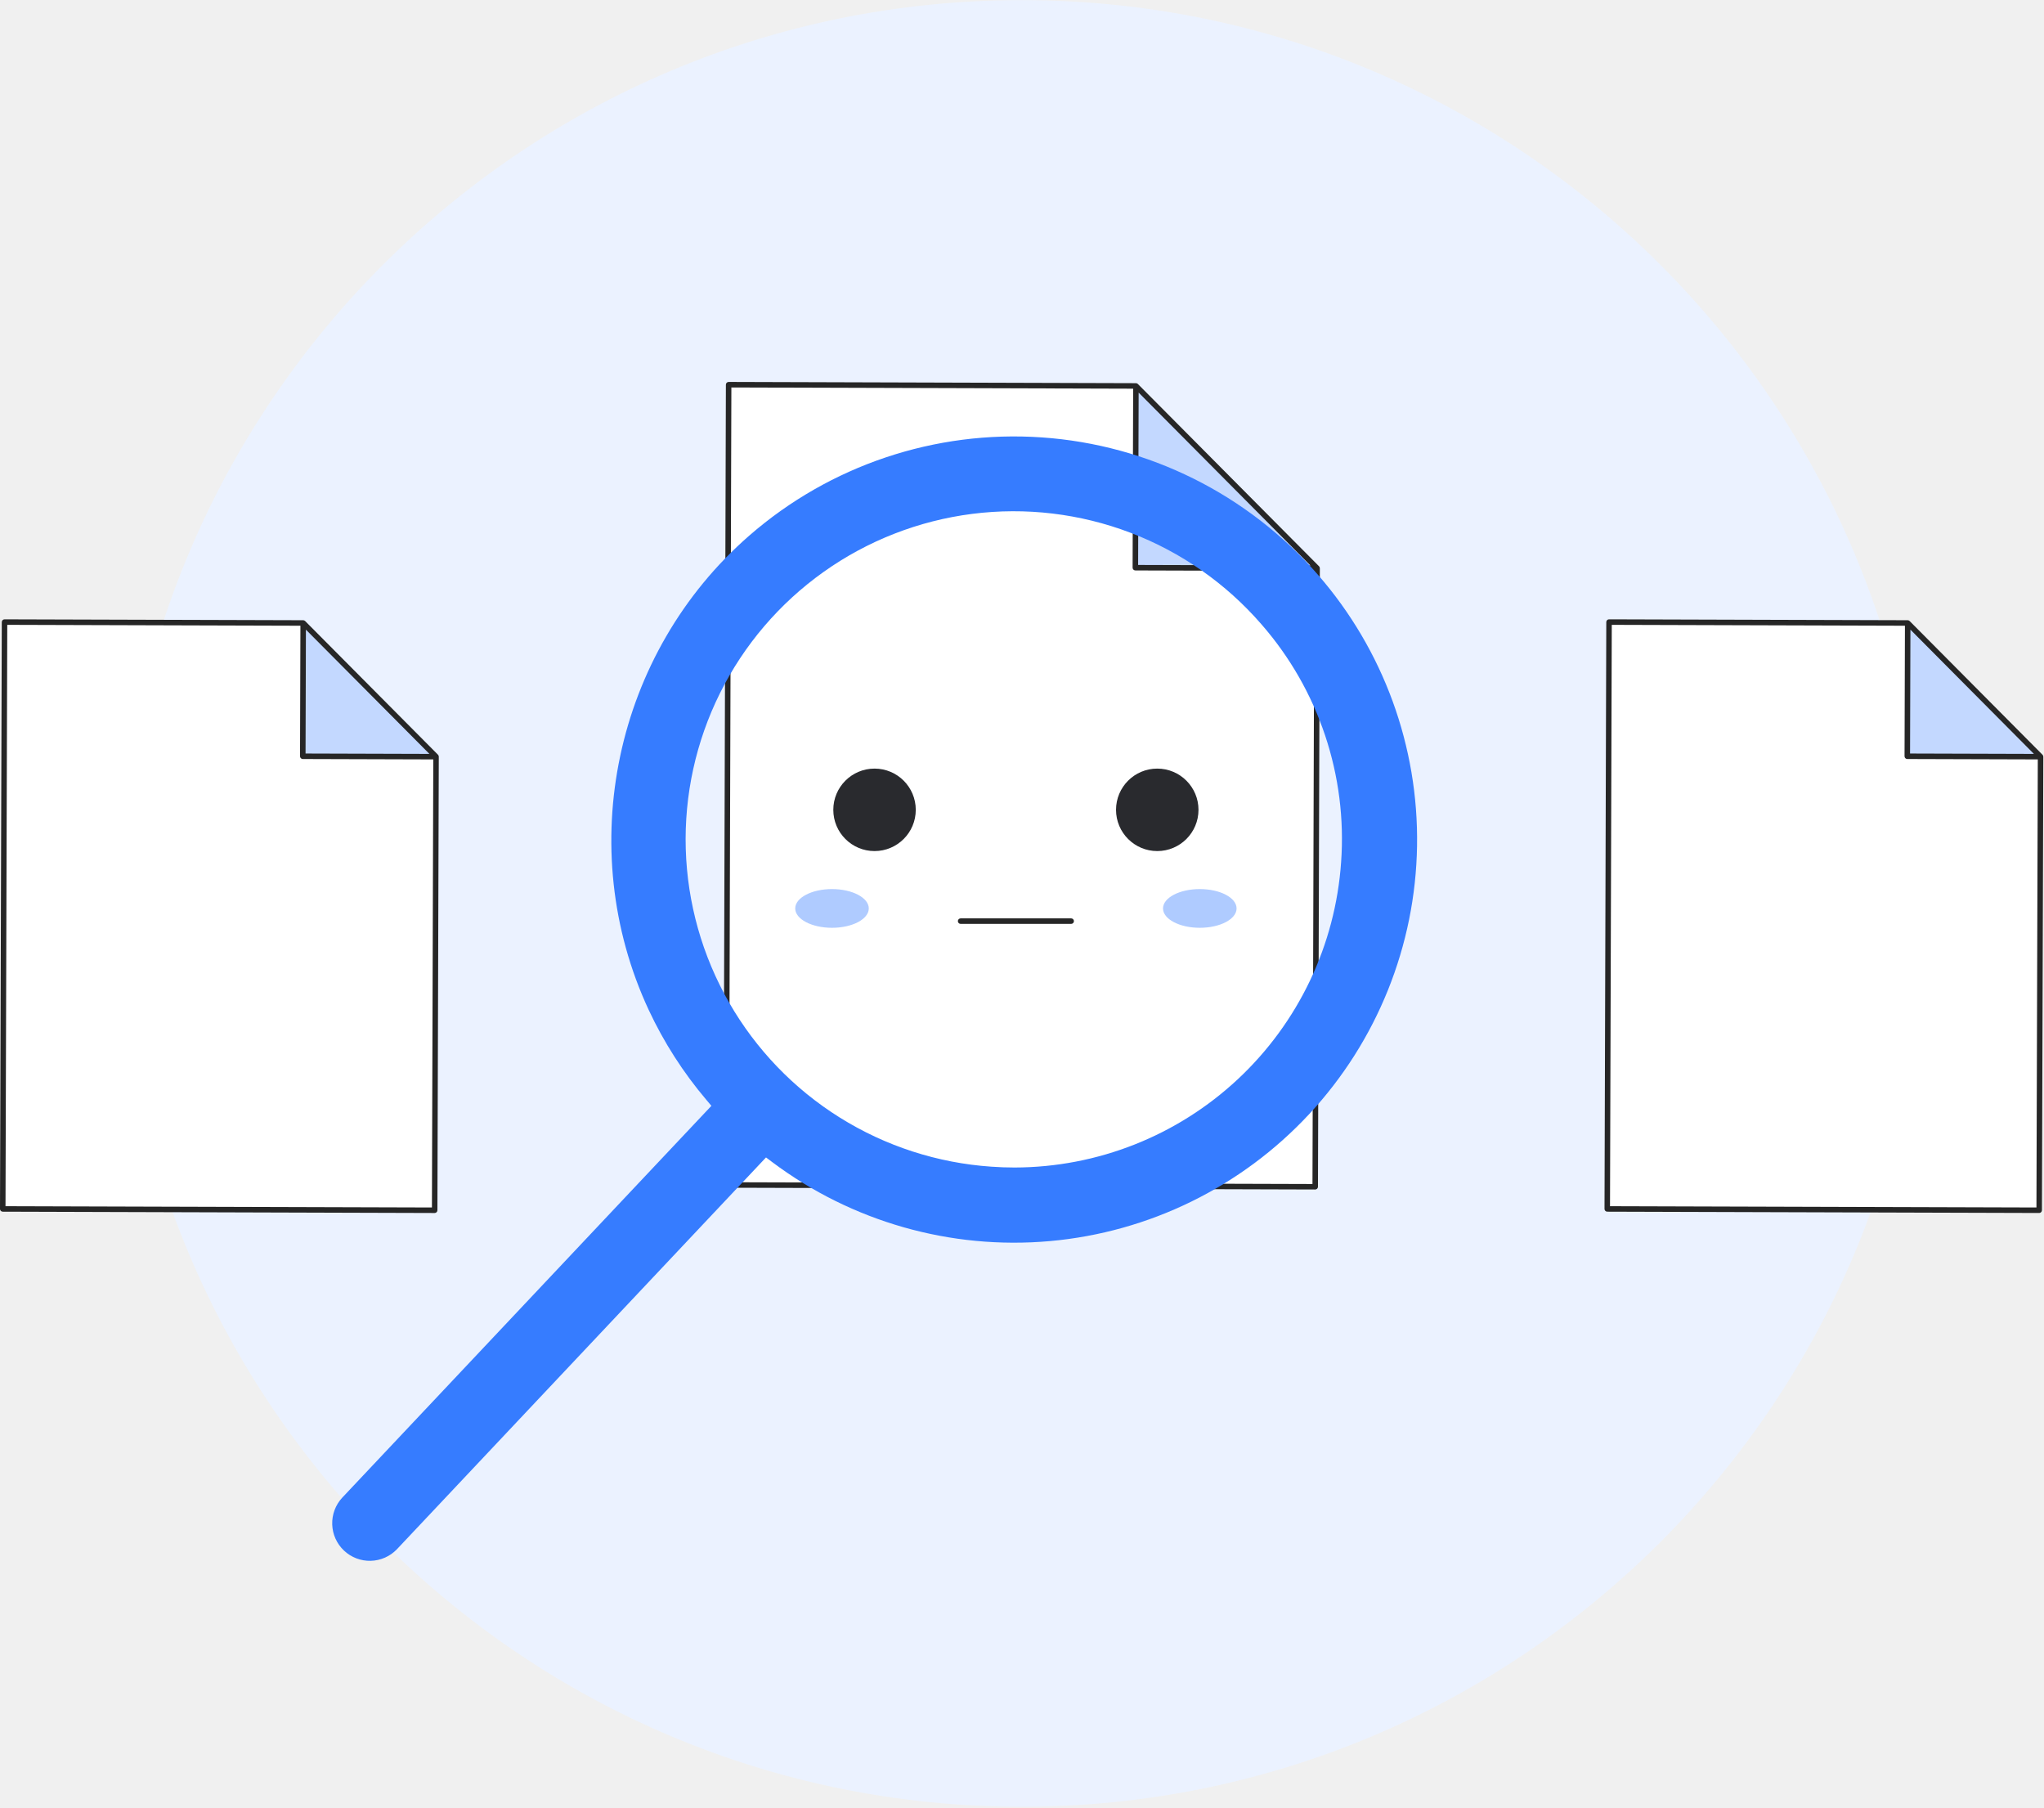
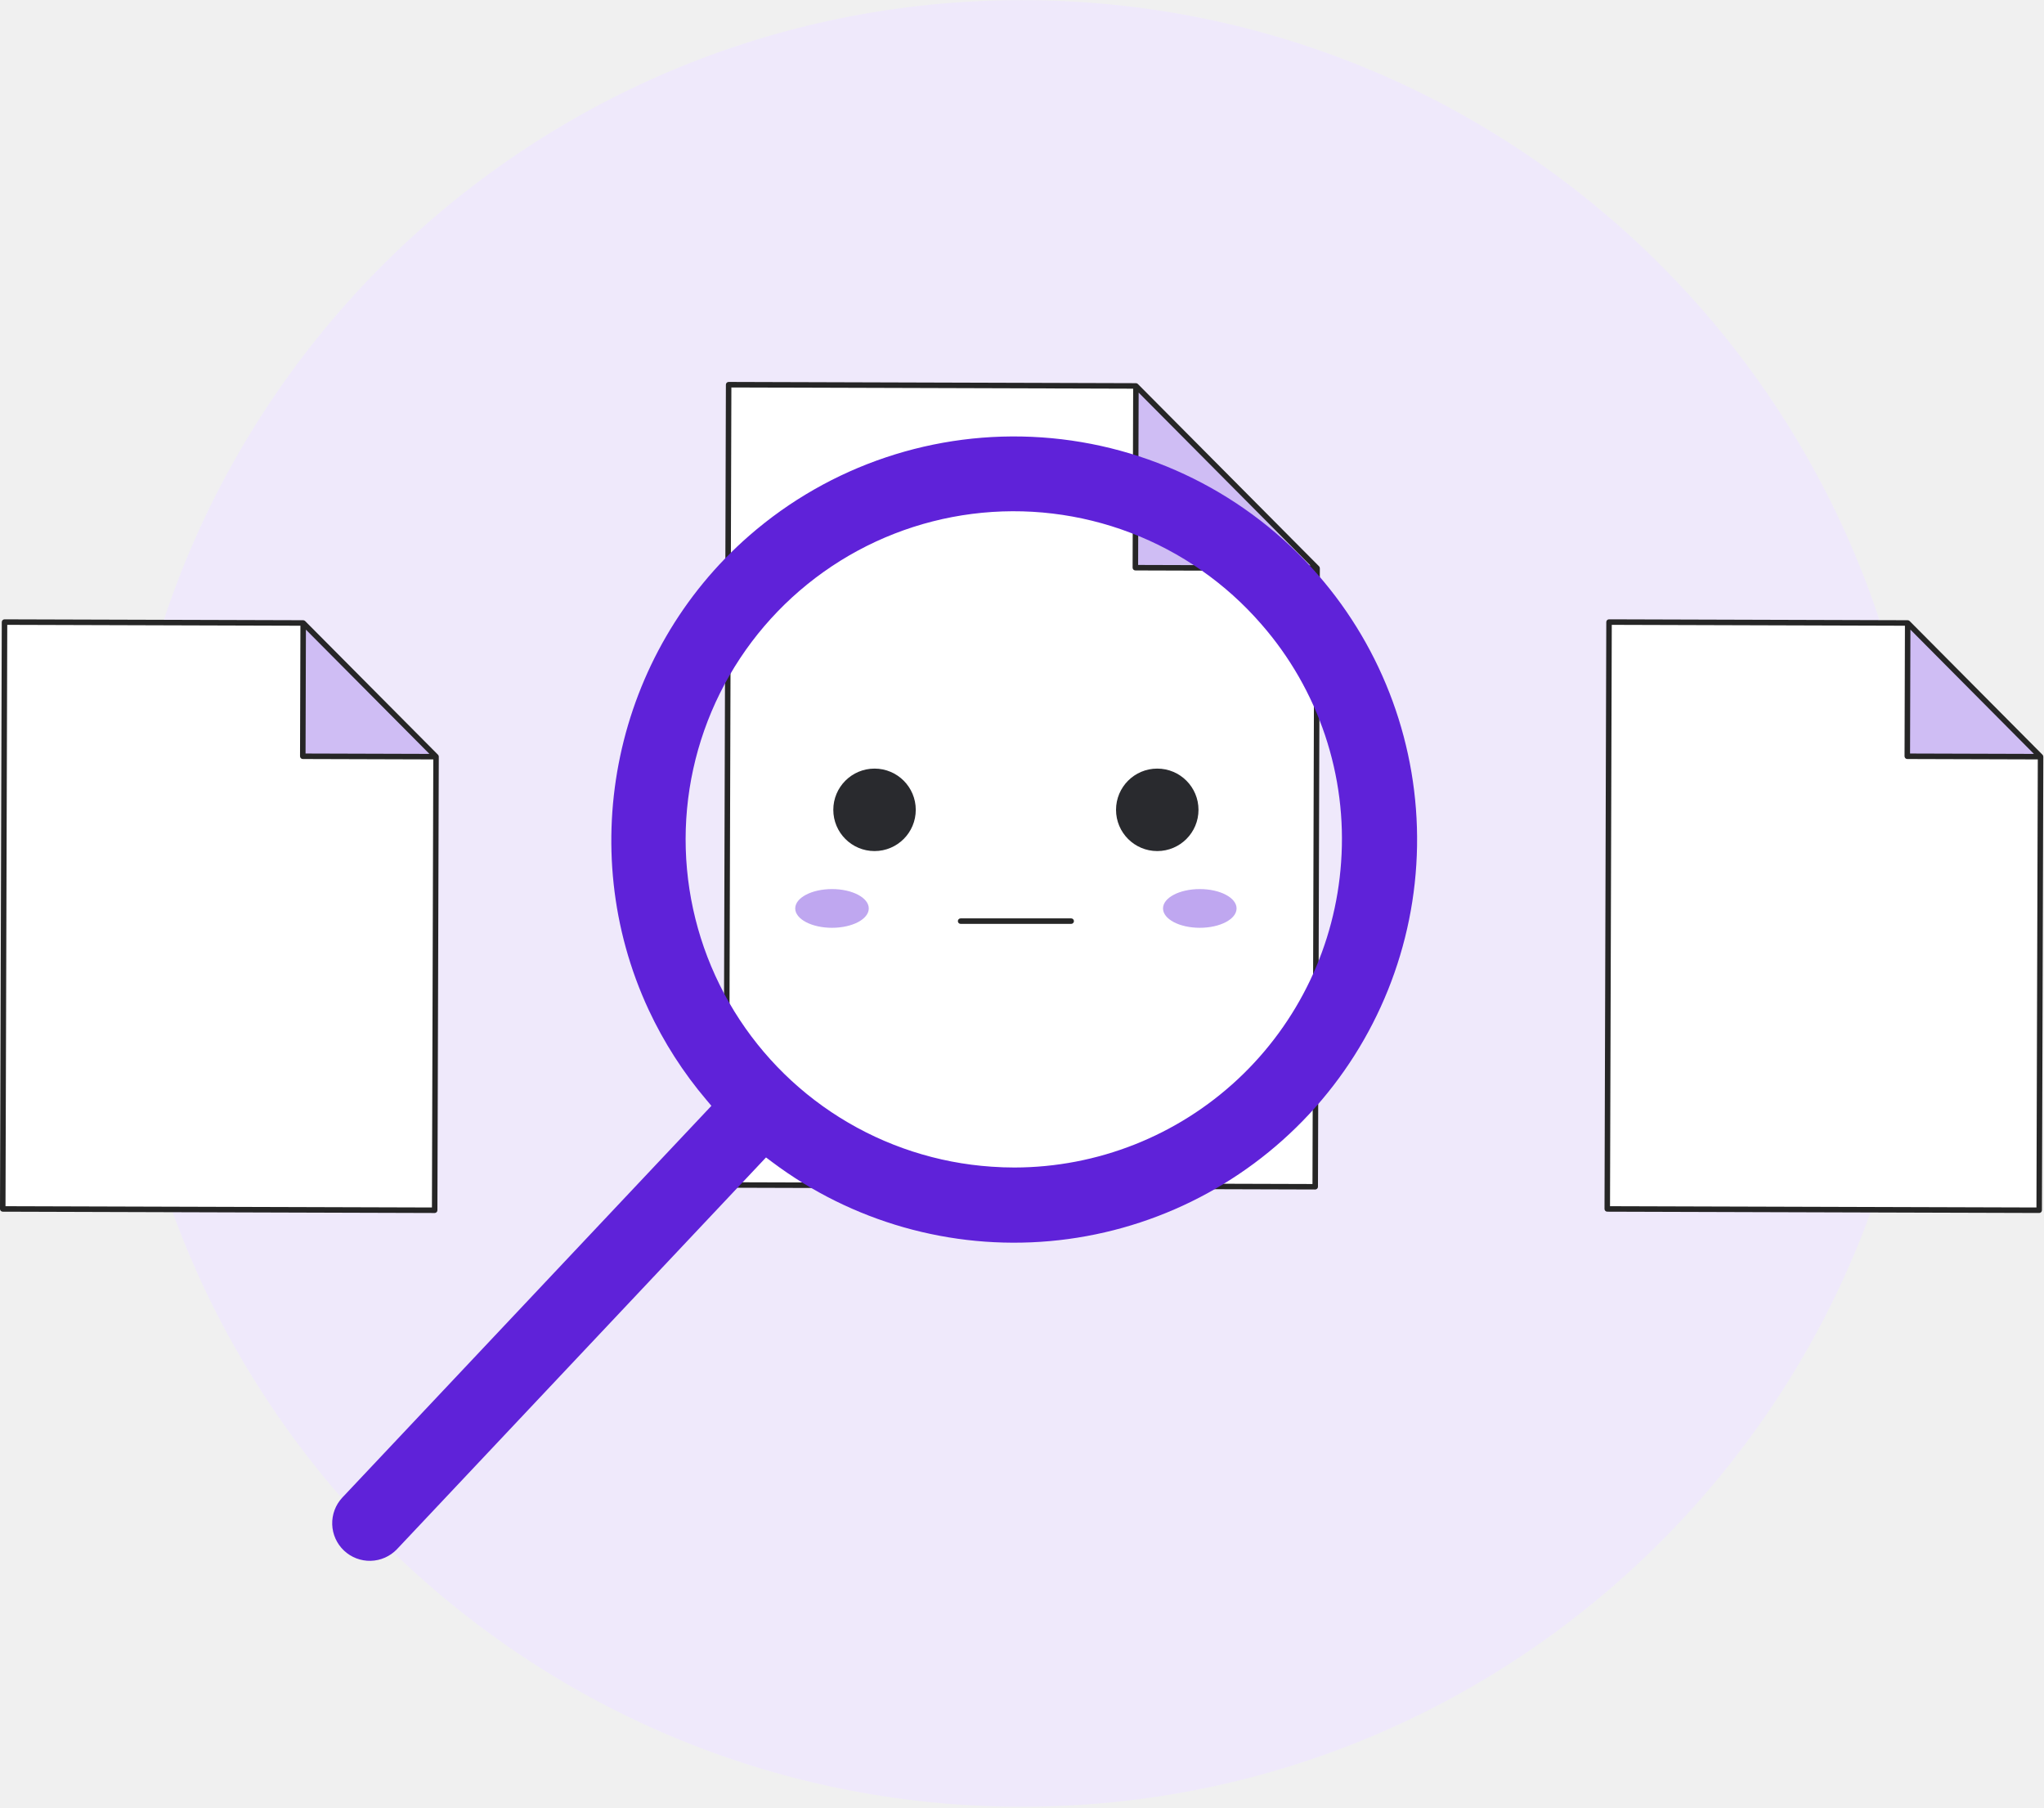
<svg xmlns="http://www.w3.org/2000/svg" width="743" height="657" viewBox="0 0 743 657" fill="none">
  <path d="M371.373 656.656C552.691 656.656 699.678 509.669 699.678 328.351C699.678 147.033 552.691 0.046 371.373 0.046C190.055 0.046 43.068 147.033 43.068 328.351C43.068 509.669 190.055 656.656 371.373 656.656Z" fill="white" />
-   <path opacity="0.1" d="M371.373 656.656C552.691 656.656 699.678 509.669 699.678 328.351C699.678 147.033 552.691 0.046 371.373 0.046C190.055 0.046 43.068 147.033 43.068 328.351C43.068 509.669 190.055 656.656 371.373 656.656Z" fill="#367CFF" />
+   <path opacity="0.1" d="M371.373 656.656C552.691 656.656 699.678 509.669 699.678 328.351C699.678 147.033 552.691 0.046 371.373 0.046C190.055 0.046 43.068 147.033 43.068 328.351C43.068 509.669 190.055 656.656 371.373 656.656Z" fill="#5F22D9" />
  <path d="M158.006 439.86L1 439.384L1.646 226.094L110.212 226.423L158.505 275.01L158.006 439.86Z" fill="white" />
-   <path opacity="0.3" d="M110.212 226.423L110.065 274.863L158.505 275.01L110.212 226.423Z" fill="#367CFF" />
+   <path opacity="0.3" d="M110.212 226.423L110.065 274.863L158.505 275.01L110.212 226.423Z" fill="#5F22D9" />
  <path d="M159.493 274.95C159.487 274.863 159.47 274.776 159.442 274.693C159.431 274.661 159.423 274.63 159.409 274.598C159.362 274.489 159.296 274.39 159.214 274.305L110.921 225.718C110.836 225.634 110.737 225.567 110.628 225.518C110.598 225.505 110.567 225.494 110.535 225.484C110.451 225.455 110.364 225.437 110.275 225.432C110.254 225.432 110.235 225.419 110.214 225.419L1.649 225.094C1.384 225.094 1.129 225.199 0.942 225.387C0.754 225.574 0.649 225.829 0.649 226.094L0 439.381C0 439.646 0.105 439.901 0.293 440.088C0.48 440.276 0.735 440.381 1 440.381L158 440.86C158.265 440.86 158.52 440.755 158.707 440.567C158.895 440.38 159 440.125 159 439.86L159.5 275.01C159.505 274.991 159.494 274.972 159.493 274.95ZM111.2 228.841L133.5 251.268L156.094 274L111.068 273.863L111.2 228.841ZM2 438.387L2.64 227.097L109.205 227.42L109.062 274.86C109.062 275.125 109.167 275.38 109.355 275.567C109.542 275.755 109.797 275.86 110.062 275.86L157.502 276.004L157.009 438.854L2 438.387Z" fill="#262626" />
  <path d="M478.084 431.325L263.981 430.676L264.862 139.82L412.909 140.269L478.765 206.525L478.084 431.325Z" fill="white" />
-   <path opacity="0.3" d="M412.909 140.269L412.709 206.325L478.765 206.525L412.909 140.269Z" fill="#367CFF" />
+   <path opacity="0.3" d="M412.909 140.269L412.709 206.325L478.765 206.525L412.909 140.269Z" fill="#5F22D9" />
  <path d="M479.753 206.465C479.747 206.378 479.731 206.292 479.703 206.209C479.692 206.176 479.683 206.145 479.669 206.109C479.622 206.001 479.557 205.901 479.475 205.816L413.619 139.56C413.534 139.476 413.435 139.409 413.326 139.36C413.295 139.346 413.265 139.338 413.233 139.327C413.149 139.298 413.062 139.28 412.973 139.274C412.952 139.274 412.933 139.262 412.912 139.262L264.865 138.813C264.6 138.813 264.345 138.918 264.158 139.106C263.97 139.293 263.865 139.548 263.865 139.813L262.984 430.669C262.984 430.934 263.089 431.189 263.277 431.376C263.464 431.564 263.719 431.669 263.984 431.669L478.084 432.318C478.349 432.318 478.604 432.213 478.791 432.025C478.979 431.838 479.084 431.583 479.084 431.318L479.765 206.518C479.765 206.506 479.754 206.487 479.753 206.465ZM413.9 142.686L476.352 205.518L413.71 205.328L413.9 142.686ZM264.984 429.679L265.859 140.823L411.906 141.266L411.706 206.322C411.706 206.587 411.811 206.842 411.999 207.029C412.186 207.217 412.441 207.322 412.706 207.322L477.762 207.522L477.087 430.322L264.984 429.679Z" fill="#262626" />
  <path d="M741.247 439.86L584.241 439.384L584.887 226.094L693.453 226.423L741.746 275.01L741.247 439.86Z" fill="white" />
-   <path opacity="0.3" d="M693.453 226.423L693.306 274.863L741.746 275.01L693.453 226.423Z" fill="#367CFF" />
+   <path opacity="0.3" d="M693.453 226.423L693.306 274.863L741.746 275.01L693.453 226.423Z" fill="#5F22D9" />
  <path d="M742.734 274.95C742.729 274.862 742.712 274.776 742.684 274.693C742.673 274.661 742.664 274.63 742.65 274.598C742.603 274.49 742.538 274.39 742.456 274.305L694.162 225.718C694.077 225.634 693.979 225.567 693.87 225.518C693.839 225.504 693.808 225.495 693.776 225.484C693.692 225.455 693.605 225.437 693.517 225.432C693.496 225.432 693.477 225.419 693.456 225.419L584.89 225.09C584.625 225.09 584.37 225.195 584.183 225.383C583.995 225.57 583.89 225.825 583.89 226.09L583.244 439.38C583.244 439.645 583.349 439.9 583.537 440.087C583.724 440.275 583.979 440.38 584.244 440.38L741.25 440.856C741.515 440.856 741.77 440.751 741.957 440.563C742.145 440.376 742.25 440.121 742.25 439.856L742.75 275.006C742.746 274.991 742.735 274.972 742.734 274.95ZM694.445 228.841L716.737 251.268L739.335 274L694.309 273.863L694.445 228.841ZM585.245 438.387L585.885 227.097L692.451 227.42L692.307 274.86C692.307 275.125 692.412 275.38 692.6 275.567C692.787 275.755 693.042 275.86 693.307 275.86L740.747 276.004L740.254 438.854L585.245 438.387Z" fill="#262626" />
  <path d="M317.896 309.318C326.174 309.318 332.884 302.608 332.884 294.33C332.884 286.052 326.174 279.342 317.896 279.342C309.618 279.342 302.908 286.052 302.908 294.33C302.908 302.608 309.618 309.318 317.896 309.318Z" fill="#292A2E" />
  <path d="M420.668 309.318C428.946 309.318 435.656 302.608 435.656 294.33C435.656 286.052 428.946 279.342 420.668 279.342C412.39 279.342 405.68 286.052 405.68 294.33C405.68 302.608 412.39 309.318 420.668 309.318Z" fill="#292A2E" />
  <path d="M389.376 335.78H349.188C348.923 335.78 348.668 335.675 348.481 335.487C348.293 335.3 348.188 335.045 348.188 334.78C348.188 334.515 348.293 334.26 348.481 334.073C348.668 333.885 348.923 333.78 349.188 333.78H389.376C389.641 333.78 389.896 333.885 390.083 334.073C390.271 334.26 390.376 334.515 390.376 334.78C390.376 335.045 390.271 335.3 390.083 335.487C389.896 335.675 389.641 335.78 389.376 335.78Z" fill="#262626" />
  <path d="M302.435 337.203C309.819 337.203 315.805 334.052 315.805 330.166C315.805 326.28 309.819 323.129 302.435 323.129C295.051 323.129 289.065 326.28 289.065 330.166C289.065 334.052 295.051 337.203 302.435 337.203Z" fill="white" />
  <path d="M436.129 337.203C443.513 337.203 449.499 334.052 449.499 330.166C449.499 326.28 443.513 323.129 436.129 323.129C428.745 323.129 422.759 326.28 422.759 330.166C422.759 334.052 428.745 337.203 436.129 337.203Z" fill="white" />
  <g opacity="0.4">
-     <path d="M302.435 337.203C309.819 337.203 315.805 334.052 315.805 330.166C315.805 326.28 309.819 323.129 302.435 323.129C295.051 323.129 289.065 326.28 289.065 330.166C289.065 334.052 295.051 337.203 302.435 337.203Z" fill="#367CFF" />
-     <path d="M436.129 337.203C443.513 337.203 449.499 334.052 449.499 330.166C449.499 326.28 443.513 323.129 436.129 323.129C428.745 323.129 422.759 326.28 422.759 330.166C422.759 334.052 428.745 337.203 436.129 337.203Z" fill="#367CFF" />
+     <path d="M302.435 337.203C309.819 337.203 315.805 334.052 315.805 330.166C315.805 326.28 309.819 323.129 302.435 323.129C295.051 323.129 289.065 326.28 289.065 330.166C289.065 334.052 295.051 337.203 302.435 337.203Z" fill="#5F22D9" />
+     <path d="M436.129 337.203C443.513 337.203 449.499 334.052 449.499 330.166C449.499 326.28 443.513 323.129 436.129 323.129C428.745 323.129 422.759 326.28 422.759 330.166C422.759 334.052 428.745 337.203 436.129 337.203Z" fill="#5F22D9" />
  </g>
-   <path d="M479.087 208.909C453.566 179.608 417.452 161.645 378.688 158.97C339.923 156.295 301.684 169.128 272.381 194.646C223.425 237.283 208.381 308.169 235.804 367.046C241.31 378.844 248.371 389.851 256.797 399.776L258.597 401.909L124.405 544.32C121.951 546.962 120.641 550.468 120.762 554.072C120.882 557.676 122.423 561.087 125.047 563.559C127.672 566.032 131.168 567.367 134.773 567.272C138.378 567.178 141.799 565.662 144.291 563.055L278.45 420.666L280.691 422.344C309.642 444.06 345.606 454.292 381.653 451.07C417.7 447.847 451.279 431.397 475.919 404.89C500.559 378.383 514.516 343.694 515.102 307.508C515.688 271.322 502.86 236.2 479.091 208.909H479.087ZM487.5 313.337C485.423 343.424 472.017 371.606 449.986 392.202C427.955 412.798 398.936 424.277 368.777 424.326C365.992 424.326 363.198 424.226 360.395 424.026C340.818 422.697 321.872 416.558 305.237 406.153C288.601 395.748 274.79 381.398 265.029 364.377C255.267 347.356 249.857 328.189 249.277 308.576C248.698 288.963 252.967 269.51 261.707 251.942C270.446 234.374 283.386 219.234 299.378 207.865C315.37 196.496 333.921 189.248 353.385 186.766C372.849 184.284 392.624 186.642 410.958 193.634C429.292 200.625 445.618 212.032 458.487 226.844C468.797 238.629 476.669 252.341 481.649 267.187C486.629 282.033 488.618 297.718 487.5 313.337Z" fill="#367CFF" />
+   <path d="M479.087 208.909C453.566 179.608 417.452 161.645 378.688 158.97C339.923 156.295 301.684 169.128 272.381 194.646C223.425 237.283 208.381 308.169 235.804 367.046C241.31 378.844 248.371 389.851 256.797 399.776L258.597 401.909L124.405 544.32C121.951 546.962 120.641 550.468 120.762 554.072C120.882 557.676 122.423 561.087 125.047 563.559C127.672 566.032 131.168 567.367 134.773 567.272C138.378 567.178 141.799 565.662 144.291 563.055L278.45 420.666L280.691 422.344C309.642 444.06 345.606 454.292 381.653 451.07C417.7 447.847 451.279 431.397 475.919 404.89C500.559 378.383 514.516 343.694 515.102 307.508C515.688 271.322 502.86 236.2 479.091 208.909H479.087ZM487.5 313.337C485.423 343.424 472.017 371.606 449.986 392.202C427.955 412.798 398.936 424.277 368.777 424.326C365.992 424.326 363.198 424.226 360.395 424.026C340.818 422.697 321.872 416.558 305.237 406.153C288.601 395.748 274.79 381.398 265.029 364.377C255.267 347.356 249.857 328.189 249.277 308.576C248.698 288.963 252.967 269.51 261.707 251.942C270.446 234.374 283.386 219.234 299.378 207.865C315.37 196.496 333.921 189.248 353.385 186.766C372.849 184.284 392.624 186.642 410.958 193.634C429.292 200.625 445.618 212.032 458.487 226.844C468.797 238.629 476.669 252.341 481.649 267.187C486.629 282.033 488.618 297.718 487.5 313.337Z" fill="#5F22D9" />
</svg>
